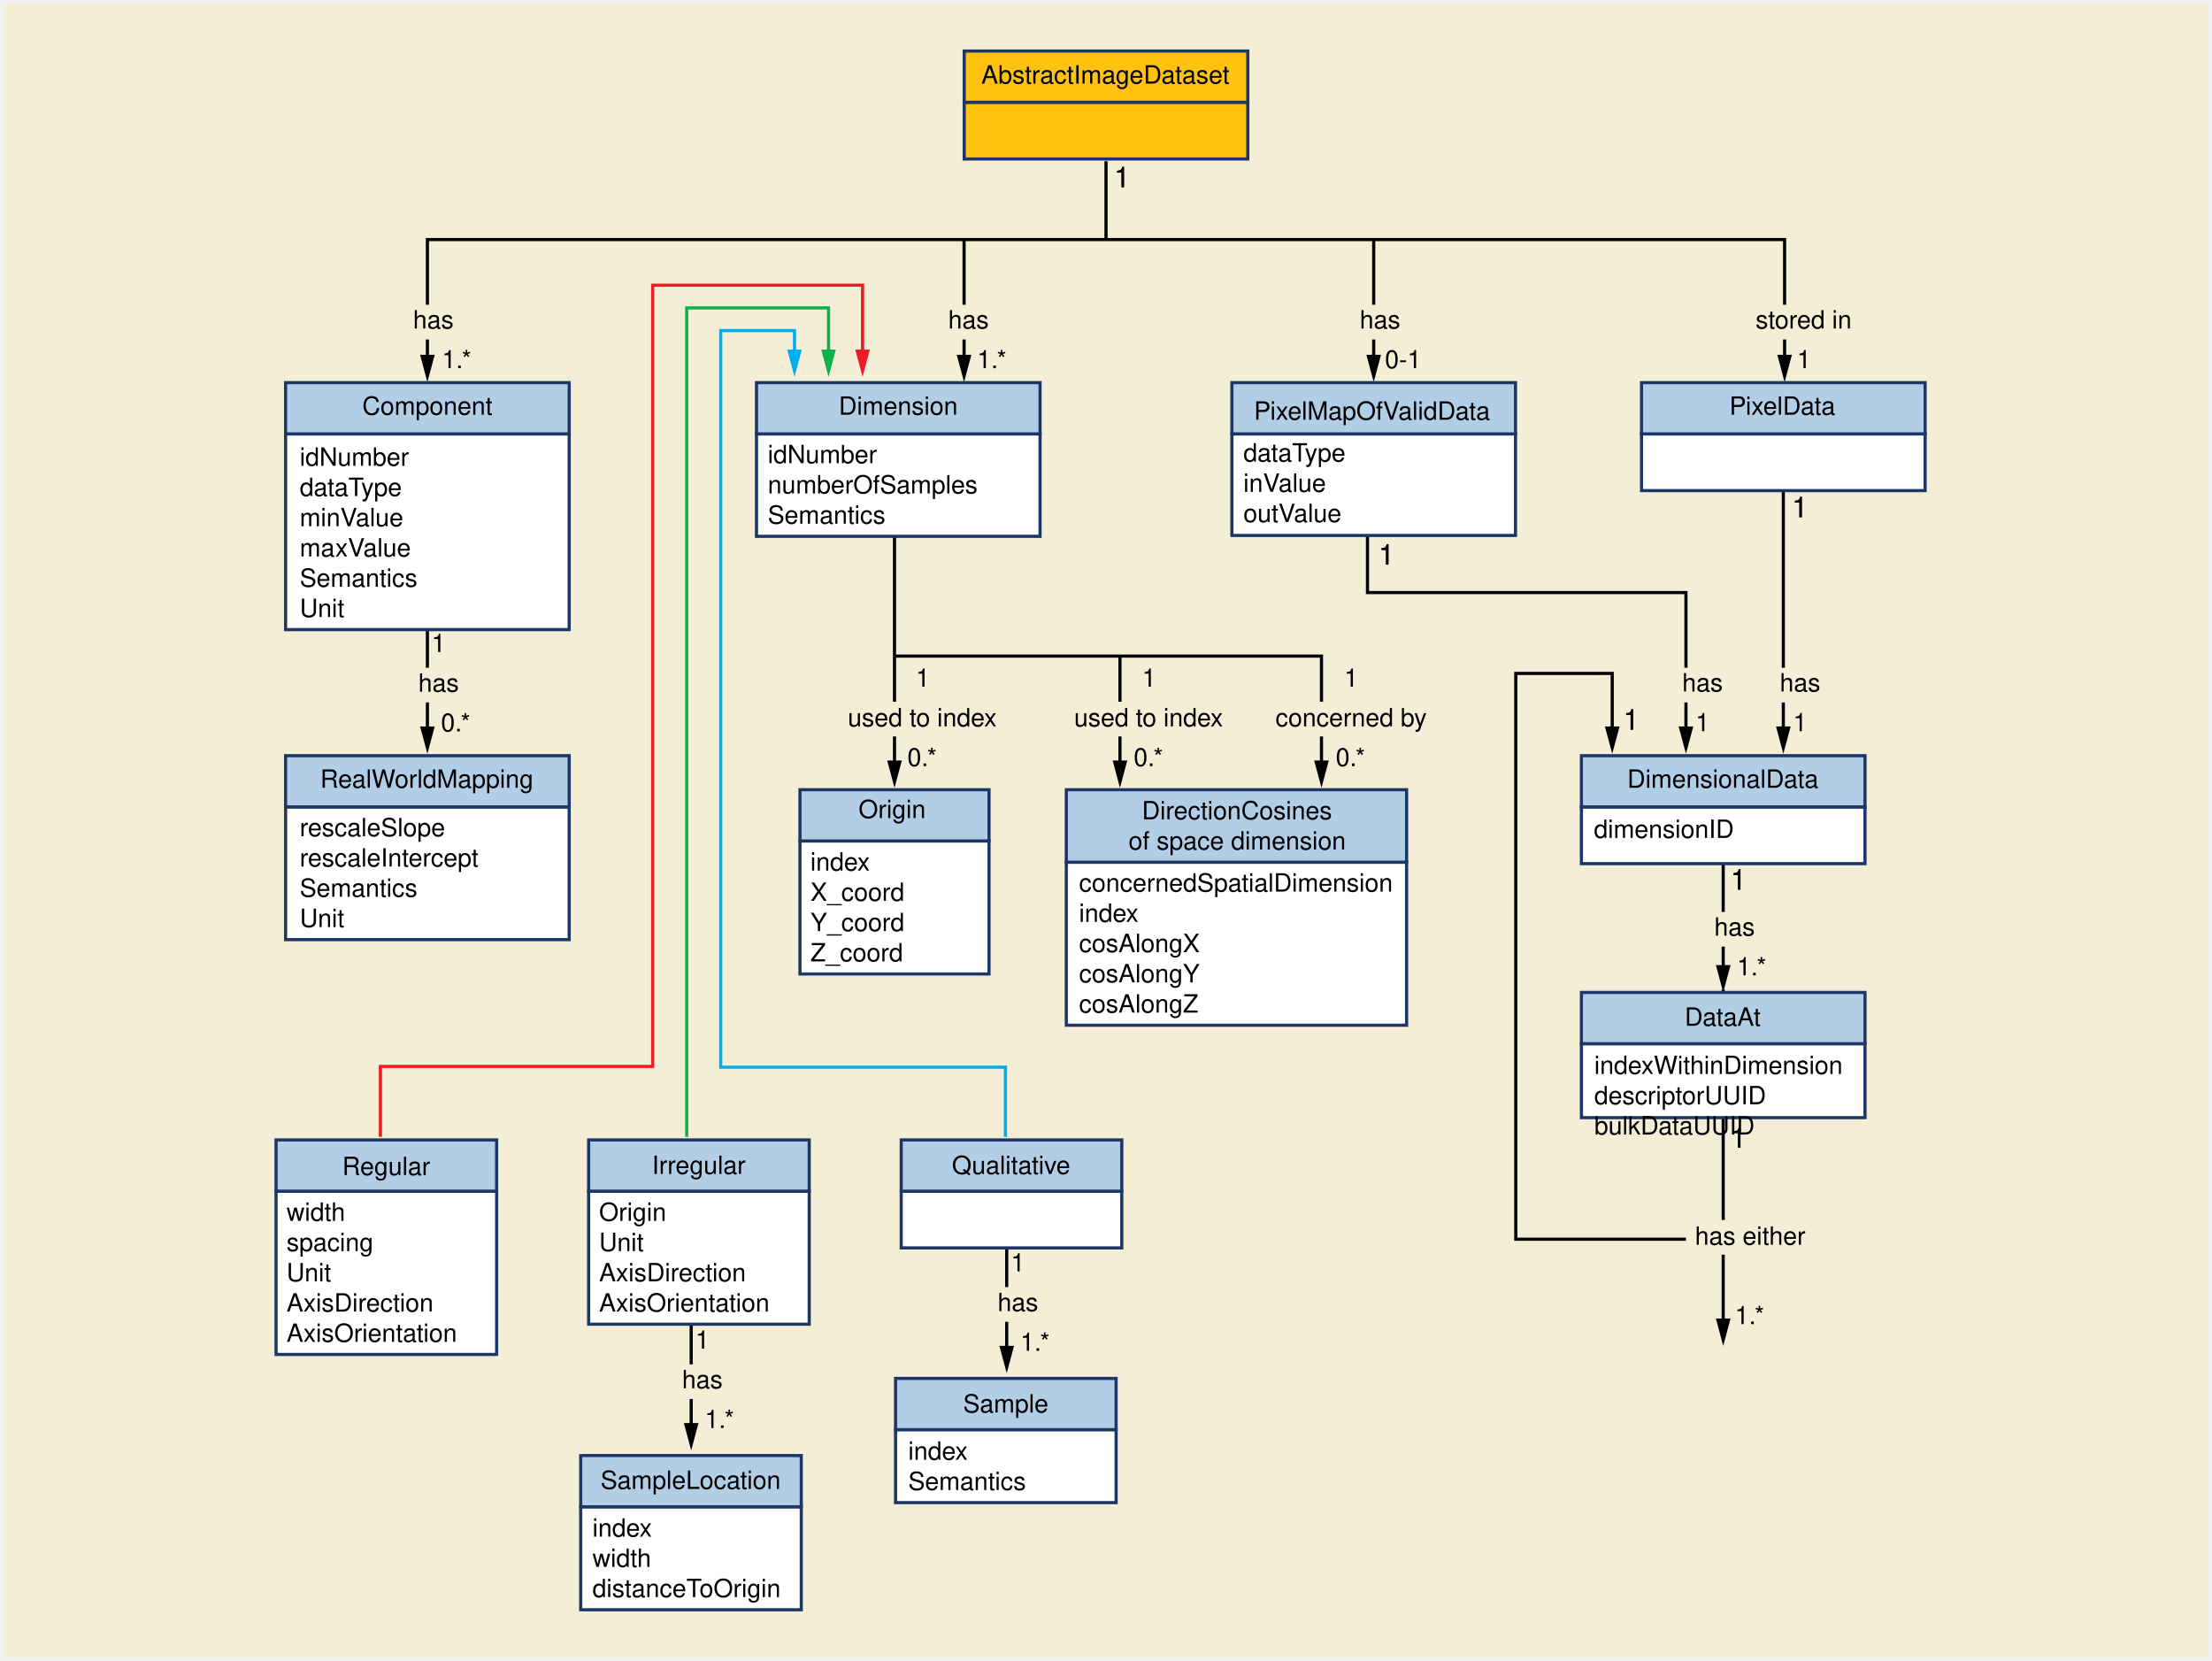
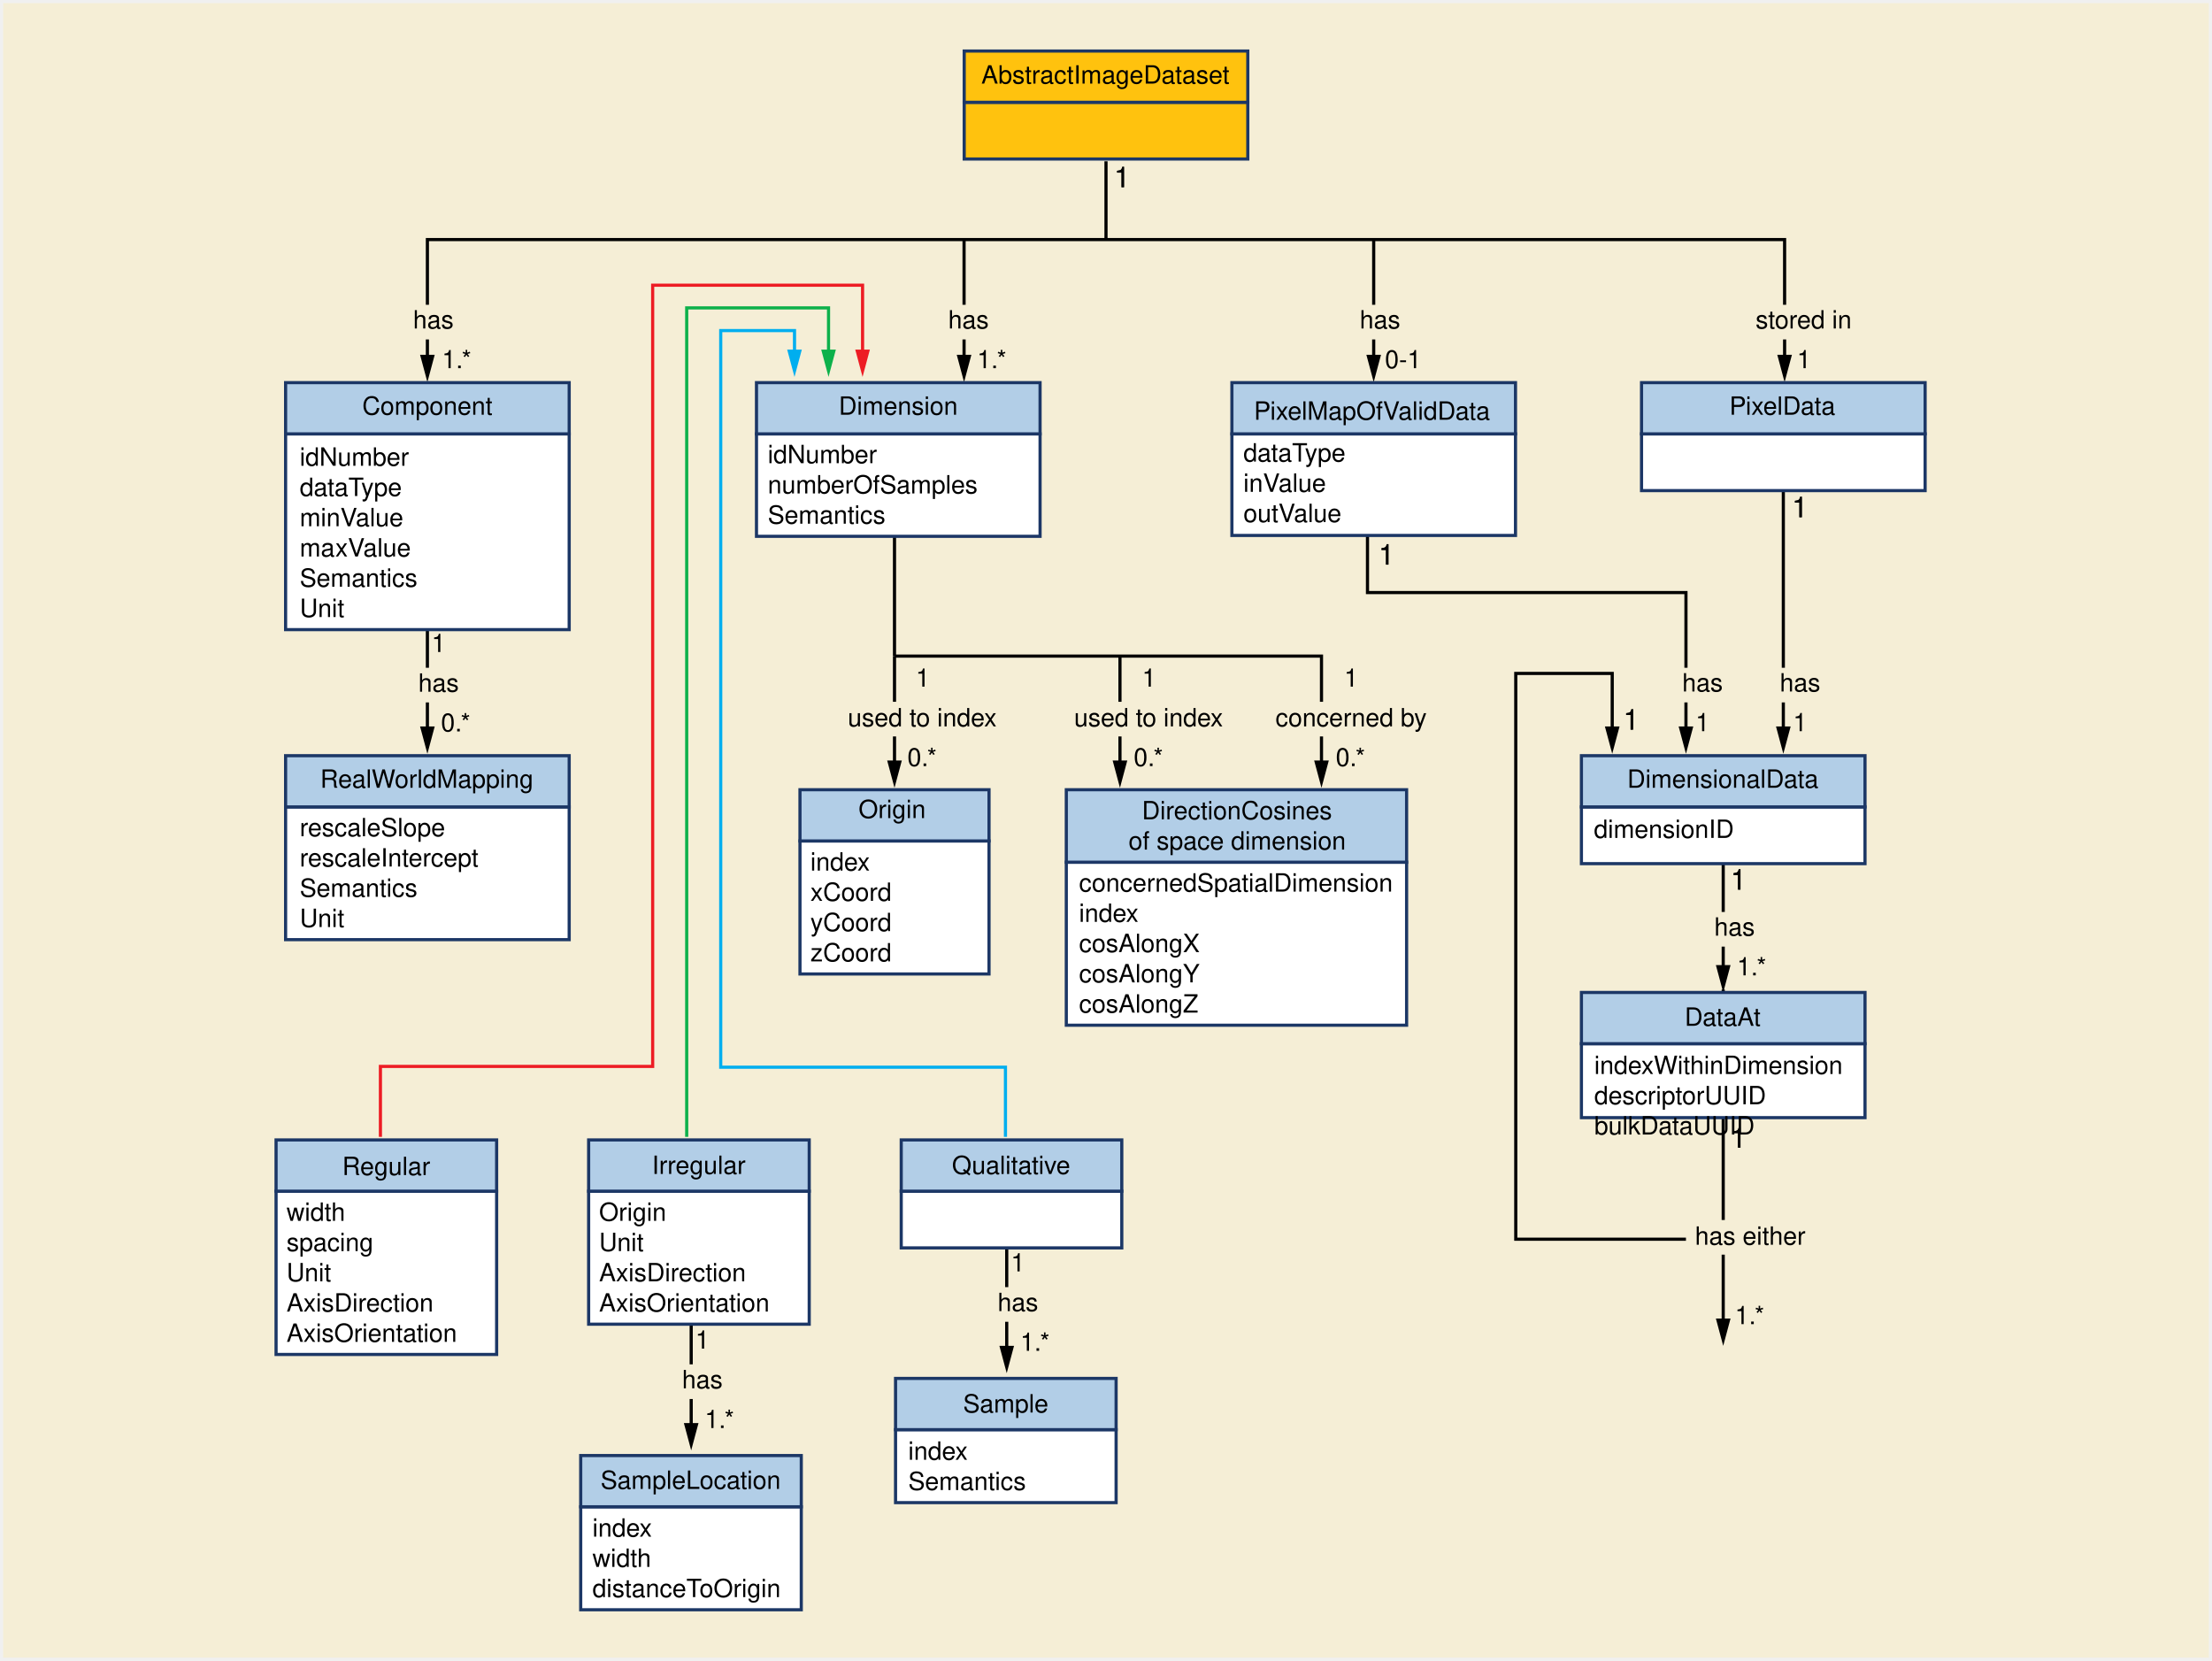
<svg xmlns="http://www.w3.org/2000/svg" version="1.1" id="Layer_1" x="0px" y="0px" width="702px" height="527px" viewBox="0 0 702 527" enable-background="new 0 0 702 527" xml:space="preserve">
  <defs>
    <style type="text/css">
	text {
	  font-family: Helvetica, Verdana, ArialUnicodeMS, san-serif
	}
	</style>
  </defs>
  <g>
   </g>
  <g>
    <rect x="1" y="1" fill="#F5EED6" width="700" height="525" />
    <g>
      <line fill="none" stroke="#000000" x1="351" y1="51.179" x2="351" y2="76.02" />
      <g>
        <g>
          <line fill="none" stroke="#000000" x1="135.637" y1="199.549" x2="135.637" y2="232.106" />
          <g>
            <polygon points="133.312,230.521 135.637,239.193 137.961,230.521      " />
          </g>
        </g>
      </g>
      <g>
        <g>
          <polyline fill="none" stroke="#000000" points="566.362,114.166 566.362,76.02 135.637,76.02 135.637,114.166     " />
          <g>
            <polygon points="568.687,112.58 566.362,121.253 564.038,112.58      " />
          </g>
          <g>
            <polygon points="133.312,112.58 135.637,121.253 137.961,112.58      " />
          </g>
        </g>
      </g>
      <g>
        <g>
          <line fill="none" stroke="#000000" x1="305.956" y1="76.02" x2="305.956" y2="114.164" />
          <g>
            <polygon points="303.632,112.578 305.956,121.251 308.28,112.578      " />
          </g>
        </g>
      </g>
      <g>
        <g>
          <line fill="none" stroke="#000000" x1="435.956" y1="76.02" x2="435.956" y2="114.164" />
          <g>
            <polygon points="433.632,112.578 435.956,121.251 438.28,112.578      " />
          </g>
        </g>
      </g>
      <g>
        <g>
          <line fill="none" stroke="#000000" x1="219.356" y1="420.587" x2="219.356" y2="453.144" />
          <g>
            <polygon points="217.032,451.559 219.356,460.231 221.68,451.559      " />
          </g>
        </g>
      </g>
      <g>
        <g>
          <line fill="none" stroke="#000000" x1="319.493" y1="396.084" x2="319.493" y2="428.641" />
          <g>
            <polygon points="317.168,427.056 319.493,435.729 321.817,427.056      " />
          </g>
        </g>
      </g>
      <g>
        <g>
          <line fill="none" stroke="#000000" x1="283.879" y1="208.19" x2="283.879" y2="242.905" />
          <g>
            <polygon points="281.555,241.319 283.879,249.992 286.203,241.319      " />
          </g>
        </g>
      </g>
      <line fill="none" stroke="#000000" x1="283.877" y1="170.028" x2="283.877" y2="208.19" />
      <g>
        <g>
          <line fill="none" stroke="#000000" x1="355.433" y1="208.19" x2="355.433" y2="242.905" />
          <g>
            <polygon points="353.108,241.319 355.433,249.992 357.757,241.319      " />
          </g>
        </g>
      </g>
      <g>
        <g>
          <polyline fill="none" stroke="#000000" points="283.879,208.19 419.387,208.19 419.387,242.905     " />
          <g>
            <polygon points="417.062,241.319 419.387,249.992 421.711,241.319      " />
          </g>
        </g>
      </g>
      <g>
        <g>
          <line fill="none" stroke="#000000" x1="565.956" y1="155.679" x2="565.956" y2="232.106" />
          <g>
            <polygon points="563.632,230.521 565.956,239.193 568.28,230.521      " />
          </g>
        </g>
      </g>
      <g>
        <g>
          <line fill="none" stroke="#000000" x1="546.88" y1="273.842" x2="546.88" y2="307.835" />
          <g>
            <polygon points="544.556,306.25 546.88,314.923 549.204,306.25      " />
          </g>
        </g>
      </g>
      <g>
        <g>
          <line fill="none" stroke="#000000" x1="546.88" y1="313.99" x2="546.88" y2="419.976" />
          <g>
            <polygon points="544.556,418.391 546.88,427.063 549.204,418.391      " />
          </g>
        </g>
      </g>
      <g>
        <g>
          <polyline fill="none" stroke="#000000" points="433.984,170.028 433.984,188.029 433.869,188.029 535.056,188.029       535.056,232.106     " />
          <g>
            <polygon points="532.731,230.521 535.056,239.193 537.38,230.521      " />
          </g>
        </g>
      </g>
      <g>
        <g>
          <polyline fill="none" stroke="#000000" points="546.88,393.22 481.044,393.22 481.044,213.69 511.656,213.69 511.656,232.106           " />
          <g>
            <polygon points="509.332,230.521 511.656,239.193 513.98,230.521      " />
          </g>
        </g>
      </g>
      <g>
        <g>
          <polyline fill="none" stroke="#00AEEF" points="319.092,360.74 319.092,338.64 228.731,338.64 228.731,104.899 252.144,104.899       252.144,112.514     " />
          <g>
            <polygon fill="#00AEEF" points="249.819,110.929 252.144,119.602 254.468,110.929      " />
          </g>
        </g>
      </g>
      <g>
        <g>
          <polyline fill="none" stroke="#ED1C24" points="120.729,360.74 120.729,338.39 207.131,338.39 207.131,90.499 273.744,90.499       273.744,112.514     " />
          <g>
            <polygon fill="#ED1C24" points="271.42,110.929 273.744,119.602 276.068,110.929      " />
          </g>
        </g>
      </g>
      <g>
        <g>
          <polyline fill="none" stroke="#0DB14B" points="217.931,360.74 217.931,97.699 262.944,97.699 262.944,112.514     " />
          <g>
            <polygon fill="#0DB14B" points="260.62,110.929 262.944,119.602 265.268,110.929      " />
          </g>
        </g>
      </g>
      <g>
        <rect x="306" y="32.457" fill="#FFC20E" stroke="#1C3766" width="90" height="18" />
        <rect x="306" y="16.196" fill="#FFC20E" stroke="#1C3766" width="90" height="16.261" />
        <rect x="311.421" y="20.798" fill="none" width="79.157" height="9.729" />
        <text transform="matrix(1 0 0 1 311.4253 26.5249)" font-size="8">AbstractImageDataset</text>
      </g>
      <g>
        <rect x="520.956" y="137.679" fill="#FFFFFF" stroke="#1C3766" width="90" height="18" />
        <rect x="520.956" y="121.418" fill="#B2CEE7" stroke="#1C3766" width="90" height="16.261" />
        <rect x="530.828" y="125.871" fill="none" width="70.252" height="8.883" />
        <text transform="matrix(1 0 0 1 548.8379 131.5991)" font-size="8">PixelData</text>
      </g>
      <g>
        <rect x="90.637" y="137.679" fill="#FFFFFF" stroke="#1C3766" width="90" height="62.112" />
        <rect x="90.637" y="121.418" fill="#B2CEE7" stroke="#1C3766" width="90" height="16.261" />
        <rect x="100.51" y="125.87" fill="none" width="70.253" height="8.883" />
        <text transform="matrix(1 0 0 1 114.9561 131.5952)" font-size="8">Component</text>
        <rect x="95.126" y="142.062" fill="none" width="37.348" height="57.728" />
        <text transform="matrix(1 0 0 1 95.125 147.7871)">
          <tspan x="0" y="0" font-size="8">idNumber</tspan>
          <tspan x="0" y="9.6" font-size="8">dataType</tspan>
          <tspan x="0" y="19.2" font-size="8">minValue</tspan>
          <tspan x="0" y="28.8" font-size="8">maxValue</tspan>
          <tspan x="0" y="38.4" font-size="8">Semantics</tspan>
          <tspan x="0" y="48" font-size="8">Unit</tspan>
        </text>
      </g>
      <g>
        <rect x="240.077" y="137.679" fill="#FFFFFF" stroke="#1C3766" width="90" height="32.504" />
        <rect x="240.077" y="121.418" fill="#B2CEE7" stroke="#1C3766" width="90" height="16.261" />
        <rect x="249.95" y="125.871" fill="none" width="70.254" height="8.883" />
        <text transform="matrix(1 0 0 1 266.1792 131.5991)" font-size="8">Dimension</text>
        <rect x="243.657" y="141.252" fill="none" width="59.578" height="28.929" />
        <text transform="matrix(1 0 0 1 243.6548 146.9785)">
          <tspan x="0" y="0" font-size="8">idNumber</tspan>
          <tspan x="0" y="9.6" font-size="8">numberOfSamples</tspan>
          <tspan x="0" y="19.2" font-size="8">Semantics</tspan>
        </text>
      </g>
      <g>
        <rect x="390.956" y="137.679" fill="#FFFFFF" stroke="#1C3766" width="90" height="32.228" />
        <rect x="390.956" y="121.418" fill="#B2CEE7" stroke="#1C3766" width="90" height="16.261" />
        <rect x="397.938" y="127.461" fill="none" width="76.035" height="9.729" />
        <text transform="matrix(1 0 0 1 397.9385 133.186)" font-size="8">PixelMapOfValidData</text>
        <rect x="394.604" y="140.734" fill="none" width="59.578" height="28.929" />
        <text transform="matrix(1 0 0 1 394.6055 146.4609)">
          <tspan x="0" y="0" font-size="8">dataType</tspan>
          <tspan x="0" y="9.6" font-size="8">inValue</tspan>
          <tspan x="0" y="19.2" font-size="8">outValue</tspan>
        </text>
      </g>
      <g>
        <rect x="501.88" y="331.183" fill="#FFFFFF" stroke="#1C3766" width="90" height="23.463" />
        <rect x="501.88" y="314.923" fill="#B2CEE7" stroke="#1C3766" width="90" height="16.26" />
        <rect x="518.193" y="319.776" fill="none" width="57.371" height="9.729" />
        <text transform="matrix(1 0 0 1 534.6455 325.498)" font-size="8">DataAt</text>
        <rect x="505.963" y="335.075" fill="none" width="62.691" height="19.328" />
        <text transform="matrix(1 0 0 1 505.959 340.7969)">
          <tspan x="0" y="0" font-size="8">indexWithinDimension</tspan>
          <tspan x="0" y="9.6" font-size="8">descriptorUUID</tspan>
          <tspan x="0" y="19.2" font-size="8">bulkDataUUID</tspan>
        </text>
      </g>
      <g>
        <rect x="90.637" y="256.05" fill="#FFFFFF" stroke="#1C3766" width="90" height="42.113" />
        <rect x="90.637" y="239.792" fill="#B2CEE7" stroke="#1C3766" width="90" height="16.258" />
        <rect x="100.51" y="244.245" fill="none" width="70.253" height="8.881" />
        <text transform="matrix(1 0 0 1 101.6201 249.9692)" font-size="8">RealWorldMapping</text>
        <rect x="95.126" y="259.632" fill="none" width="56.918" height="38.527" />
        <text transform="matrix(1 0 0 1 95.125 265.3613)">
          <tspan x="0" y="0" font-size="8">rescaleSlope</tspan>
          <tspan x="0" y="9.6" font-size="8">rescaleIntercept</tspan>
          <tspan x="0" y="19.2" font-size="8">Semantics</tspan>
          <tspan x="0" y="28.8" font-size="8">Unit</tspan>
        </text>
      </g>
      <g>
        <rect x="253.881" y="266.849" fill="#FFFFFF" stroke="#1C3766" width="59.996" height="42.209" />
        <rect x="253.881" y="250.591" fill="#B2CEE7" stroke="#1C3766" width="59.996" height="16.258" />
        <rect x="260.681" y="253.856" fill="none" width="44.892" height="9.727" />
        <text transform="matrix(1 0 0 1 272.4585 259.5811)" font-size="8">Origin</text>
        <rect x="257.187" y="270.53" fill="none" width="54.251" height="38.527" />
        <text transform="matrix(1 0 0 1 257.186 276.2588)">
          <tspan x="0" y="0" font-size="8">index</tspan>
-           <tspan x="0" y="9.6" font-size="8">X_coord</tspan>
-           <tspan x="0" y="19.2" font-size="8">Y_coord</tspan>
-           <tspan x="0" y="28.8" font-size="8">Z_coord</tspan>
+           <tspan x="0" y="9.6" font-size="8">xCoord</tspan>
+           <tspan x="0" y="19.2" font-size="8">yCoord</tspan>
+           <tspan x="0" y="28.8" font-size="8">zCoord</tspan>
        </text>
      </g>
      <g>
        <rect x="501.877" y="256.05" fill="#FFFFFF" stroke="#1C3766" width="90" height="18" />
        <rect x="501.877" y="239.792" fill="#B2CEE7" stroke="#1C3766" width="90" height="16.258" />
        <rect x="511.75" y="244.245" fill="none" width="70.254" height="8.881" />
        <text transform="matrix(1 0 0 1 516.416 249.9727)" font-size="8">DimensionalData</text>
        <rect x="505.838" y="260.157" fill="none" width="44.465" height="9.729" />
        <text transform="matrix(1 0 0 1 505.8359 265.8848)" font-size="8">dimensionID</text>
      </g>
      <g>
        <rect x="338.403" y="273.589" fill="#FFFFFF" stroke="#1C3766" width="107.995" height="51.729" />
        <rect x="338.403" y="250.591" fill="#B2CEE7" stroke="#1C3766" width="107.995" height="22.998" />
        <rect x="358.151" y="254.259" fill="none" width="68.923" height="19.326" />
        <text transform="matrix(1 0 0 1 362.3867 259.9878)">
          <tspan x="0" y="0" font-size="8">DirectionCosines</tspan>
          <tspan x="-4.23" y="9.6" font-size="8">of space dimension</tspan>
        </text>
        <rect x="342.43" y="277.188" fill="none" width="99.607" height="48.129" />
        <text transform="matrix(1 0 0 1 342.4346 282.916)">
          <tspan x="0" y="0" font-size="8">concernedSpatialDimension</tspan>
          <tspan x="0" y="9.6" font-size="8">index</tspan>
          <tspan x="0" y="19.2" font-size="8">cosAlongX</tspan>
          <tspan x="0" y="28.8" font-size="8">cosAlongY</tspan>
          <tspan x="0" y="38.4" font-size="8">cosAlongZ</tspan>
        </text>
      </g>
      <g>
        <rect x="184.293" y="478.128" fill="#FFFFFF" stroke="#1C3766" width="70" height="32.676" />
        <rect x="184.293" y="461.868" fill="#B2CEE7" stroke="#1C3766" width="70" height="16.26" />
        <rect x="190.607" y="466.723" fill="none" width="57.371" height="9.729" />
        <text transform="matrix(1 0 0 1 190.6045 472.4473)" font-size="8">SampleLocation</text>
        <rect x="188.021" y="481.873" fill="none" width="60.473" height="28.93" />
        <text transform="matrix(1 0 0 1 188.0186 487.5977)">
          <tspan x="0" y="0" font-size="8">index</tspan>
          <tspan x="0" y="9.6" font-size="8">width</tspan>
          <tspan x="0" y="19.2" font-size="8">distanceToOrigin</tspan>
        </text>
      </g>
      <g>
        <rect x="284.212" y="453.653" fill="#FFFFFF" stroke="#1C3766" width="69.995" height="23.154" />
        <rect x="284.212" y="437.392" fill="#B2CEE7" stroke="#1C3766" width="69.995" height="16.262" />
        <rect x="288.239" y="457.479" fill="none" width="37.349" height="19.328" />
        <text transform="matrix(1 0 0 1 288.2368 463.2012)">
          <tspan x="0" y="0" font-size="8">index</tspan>
          <tspan x="0" y="9.6" font-size="8">Semantics</tspan>
        </text>
        <rect x="305.65" y="442.483" fill="none" width="27.129" height="9.729" />
        <text transform="matrix(1 0 0 1 305.6494 448.2051)" font-size="8">Sample</text>
      </g>
      <g>
        <rect x="186.812" y="377.979" fill="#FFFFFF" stroke="#1C3766" width="70" height="42.209" />
        <rect x="186.812" y="361.718" fill="#B2CEE7" stroke="#1C3766" width="70" height="16.262" />
        <rect x="190.118" y="381.659" fill="none" width="54.254" height="38.529" />
        <text transform="matrix(1 0 0 1 190.1167 387.3877)">
          <tspan x="0" y="0" font-size="8">Origin</tspan>
          <tspan x="0" y="9.6" font-size="8">Unit</tspan>
          <tspan x="0" y="19.2" font-size="8">AxisDirection</tspan>
          <tspan x="0" y="28.8" font-size="8">AxisOrientation</tspan>
        </text>
        <rect x="206.865" y="366.782" fill="none" width="29.895" height="9.729" />
        <text transform="matrix(1 0 0 1 206.9165 372.5117)" font-size="8">Irregular</text>
      </g>
      <g>
        <rect x="87.612" y="377.979" fill="#FFFFFF" stroke="#1C3766" width="70" height="51.809" />
        <rect x="87.612" y="361.718" fill="#B2CEE7" stroke="#1C3766" width="70" height="16.262" />
        <rect x="90.935" y="381.655" fill="none" width="54.254" height="48.129" />
        <text transform="matrix(1 0 0 1 90.9326 387.3867)">
          <tspan x="0" y="0" font-size="8">width</tspan>
          <tspan x="0" y="9.6" font-size="8">spacing</tspan>
          <tspan x="0" y="19.2" font-size="8">Unit</tspan>
          <tspan x="0" y="28.8" font-size="8">AxisDirection</tspan>
          <tspan x="0" y="38.4" font-size="8">AxisOrientation</tspan>
        </text>
        <rect x="108.552" y="367.142" fill="none" width="28.121" height="9.729" />
        <text transform="matrix(1 0 0 1 108.6035 372.8711)" font-size="8">Regular</text>
      </g>
      <g>
        <rect x="286.012" y="377.979" fill="#FFFFFF" stroke="#1C3766" width="69.998" height="17.998" />
        <rect x="286.012" y="361.718" fill="#B2CEE7" stroke="#1C3766" width="69.998" height="16.262" />
        <rect x="302.113" y="366.81" fill="none" width="37.8" height="9.729" />
        <text transform="matrix(1 0 0 1 302.1128 372.5371)" font-size="8">Qualitative</text>
      </g>
      <g>
        <rect x="127.242" y="211.892" fill="#F5EED6" width="20" height="10.997" />
        <rect x="210.961" y="432.929" fill="#F5EED6" width="20" height="10.998" />
        <rect x="311.098" y="408.426" fill="#F5EED6" width="20" height="10.998" />
        <rect x="561.852" y="211.892" fill="#F5EED6" width="20" height="10.997" />
        <rect x="530.89" y="211.892" fill="#F5EED6" width="20" height="10.997" />
        <rect x="266.953" y="222.69" fill="#F5EED6" width="52" height="10.997" />
        <rect x="338.812" y="222.69" fill="#F5EED6" width="52.004" height="10.997" />
        <rect x="402.991" y="222.69" fill="#F5EED6" width="52" height="10.997" />
        <rect x="127.218" y="96.714" fill="#F5EED6" width="20" height="10.997" />
        <rect x="297.049" y="96.714" fill="#F5EED6" width="20" height="10.997" />
        <rect x="427.048" y="96.714" fill="#F5EED6" width="20" height="10.997" />
        <rect x="555.327" y="96.714" fill="#F5EED6" width="35.37" height="10.997" />
        <rect x="540.483" y="289.378" fill="#F5EED6" width="20" height="10.998" />
        <rect x="535.056" y="387.12" fill="#F5EED6" width="40.51" height="10.998" />
      </g>
      <g>
        <g>
          <g opacity="0.8">
            <rect x="353.594" y="52.977" fill="none" width="16.896" height="8.574" />
            <text transform="matrix(1 0 0 1 353.5918 59.418)" font-size="9">1</text>
          </g>
          <rect x="353.594" y="52.977" fill="none" width="16.896" height="8.574" />
          <text transform="matrix(1 0 0 1 353.5918 59.418)" font-size="9">1</text>
        </g>
        <g>
          <g opacity="0.8">
            <rect x="515.162" y="225.094" fill="none" width="6.561" height="8.574" />
            <text transform="matrix(1 0 0 1 515.1582 231.5347)" font-size="9">1</text>
          </g>
          <rect x="515.162" y="225.094" fill="none" width="6.561" height="8.574" />
          <text transform="matrix(1 0 0 1 515.1582 231.5347)" font-size="9">1</text>
        </g>
        <g>
          <g opacity="0.8">
            <rect x="568.717" y="157.69" fill="none" width="16.895" height="8.574" />
            <text transform="matrix(1 0 0 1 568.7129 164.1309)" font-size="9">1</text>
          </g>
          <rect x="568.717" y="157.69" fill="none" width="16.895" height="8.574" />
          <text transform="matrix(1 0 0 1 568.7129 164.1309)" font-size="9">1</text>
        </g>
        <g>
          <g opacity="0.8">
            <rect x="437.52" y="172.726" fill="none" width="16.895" height="8.574" />
            <text transform="matrix(1 0 0 1 437.5156 179.1665)" font-size="9">1</text>
          </g>
          <rect x="437.52" y="172.726" fill="none" width="16.895" height="8.574" />
          <text transform="matrix(1 0 0 1 437.5156 179.1665)" font-size="9">1</text>
        </g>
        <rect x="128.656" y="201.167" fill="none" width="21.064" height="35.33" />
        <text transform="matrix(1 0 0 1 136.9653 206.8936)">
          <tspan x="0" y="0" font-size="8">1</tspan>
          <tspan x="-4.225" y="12.6" font-size="8">has</tspan>
          <tspan x="2.972" y="25.2" font-size="8">0.*</tspan>
        </text>
        <rect x="212.375" y="422.206" fill="none" width="21.064" height="35.329" />
        <text transform="matrix(1 0 0 1 220.6821 427.9326)">
          <tspan x="0" y="0" font-size="8">1</tspan>
          <tspan x="-4.225" y="12.601" font-size="8">has</tspan>
          <tspan x="2.972" y="25.2" font-size="8">1.*</tspan>
        </text>
        <rect x="312.512" y="397.703" fill="none" width="21.064" height="35.329" />
        <text transform="matrix(1 0 0 1 320.8193 403.4297)">
          <tspan x="0" y="0" font-size="8">1</tspan>
          <tspan x="-4.225" y="12.601" font-size="8">has</tspan>
          <tspan x="2.972" y="25.2" font-size="8">1.*</tspan>
        </text>
        <rect x="560.748" y="213.69" fill="none" width="21.064" height="22.807" />
        <text transform="matrix(1 0 0 1 564.8242 219.4155)">
          <tspan x="0" y="0" font-size="8">has</tspan>
          <tspan x="4.225" y="12.6" font-size="8">1</tspan>
        </text>
        <rect x="529.785" y="213.69" fill="none" width="21.064" height="22.807" />
        <text transform="matrix(1 0 0 1 533.8652 219.4155)">
          <tspan x="0" y="0" font-size="8">has</tspan>
          <tspan x="4.225" y="12.6" font-size="8">1</tspan>
        </text>
        <rect x="125.032" y="98.513" fill="none" width="25" height="23.064" />
        <text transform="matrix(1 0 0 1 131.0835 104.2373)">
          <tspan x="0" y="0" font-size="8">has</tspan>
          <tspan x="9.164" y="12.6" font-size="8">1.*</tspan>
        </text>
        <rect x="294.863" y="98.513" fill="none" width="25" height="23.064" />
        <text transform="matrix(1 0 0 1 300.9141 104.2373)">
          <tspan x="0" y="0" font-size="8">has</tspan>
          <tspan x="9.164" y="12.6" font-size="8">1.*</tspan>
        </text>
        <rect x="424.861" y="98.513" fill="none" width="26.213" height="23.064" />
        <text transform="matrix(1 0 0 1 431.5156 104.2373)">
          <tspan x="0" y="0" font-size="8">has</tspan>
          <tspan x="7.993" y="12.6" font-size="8">0-1</tspan>
        </text>
        <rect x="557.17" y="98.513" fill="none" width="30.684" height="22.329" />
        <text transform="matrix(1 0 0 1 557.1582 104.2378)">
          <tspan x="0" y="0" font-size="8">stored in</tspan>
          <tspan x="13.117" y="12.6" font-size="8">1</tspan>
        </text>
        <rect x="269.052" y="212.166" fill="none" width="47.59" height="34.929" />
        <text transform="matrix(1 0 0 1 290.6221 217.8906)">
          <tspan x="0" y="0" font-size="8">1</tspan>
          <tspan x="-21.57" y="12.6" font-size="8">used to index</tspan>
          <tspan x="-2.668" y="25.2" font-size="8">0.*</tspan>
        </text>
        <rect x="340.875" y="212.166" fill="none" width="47.597" height="34.929" />
        <text transform="matrix(1 0 0 1 362.4492 217.8901)">
          <tspan x="0" y="0" font-size="8">1</tspan>
          <tspan x="-21.571" y="12.6" font-size="8">used to index</tspan>
          <tspan x="-2.668" y="25.2" font-size="8">0.*</tspan>
        </text>
        <rect x="404.785" y="212.166" fill="none" width="48.031" height="34.929" />
        <text transform="matrix(1 0 0 1 426.5762 217.8901)">
          <tspan x="0" y="0" font-size="8">1</tspan>
          <tspan x="-21.791" y="12.6" font-size="8">concerned by</tspan>
          <tspan x="-2.668" y="25.2" font-size="8">0.*</tspan>
        </text>
        <g>
          <g opacity="0.8">
            <rect x="549.23" y="275.854" fill="none" width="16.895" height="8.574" />
            <text transform="matrix(1 0 0 1 549.2285 282.293)" font-size="9">1</text>
          </g>
          <rect x="549.23" y="275.854" fill="none" width="16.895" height="8.574" />
          <text transform="matrix(1 0 0 1 549.2285 282.293)" font-size="9">1</text>
        </g>
        <rect x="539.945" y="291.177" fill="none" width="21.064" height="22.807" />
        <text transform="matrix(1 0 0 1 544.0273 296.8984)">
          <tspan x="0" y="0" font-size="8">has</tspan>
          <tspan x="7.195" y="12.6" font-size="8">1.*</tspan>
        </text>
        <g>
          <g opacity="0.8">
            <rect x="549.23" y="357.76" fill="none" width="16.895" height="8.574" />
            <text transform="matrix(1 0 0 1 549.2295 364.1992)" font-size="9">1</text>
          </g>
          <rect x="549.23" y="357.76" fill="none" width="16.895" height="8.574" />
          <text transform="matrix(1 0 0 1 549.2295 364.1992)" font-size="9">1</text>
        </g>
        <rect x="537.859" y="389.245" fill="none" width="35.238" height="35.479" />
        <text transform="matrix(1 0 0 1 537.9121 394.9707)">
          <tspan x="0" y="0" font-size="8">has either</tspan>
          <tspan x="12.674" y="25.201" font-size="8">1.*</tspan>
        </text>
      </g>
    </g>
  </g>
</svg>
